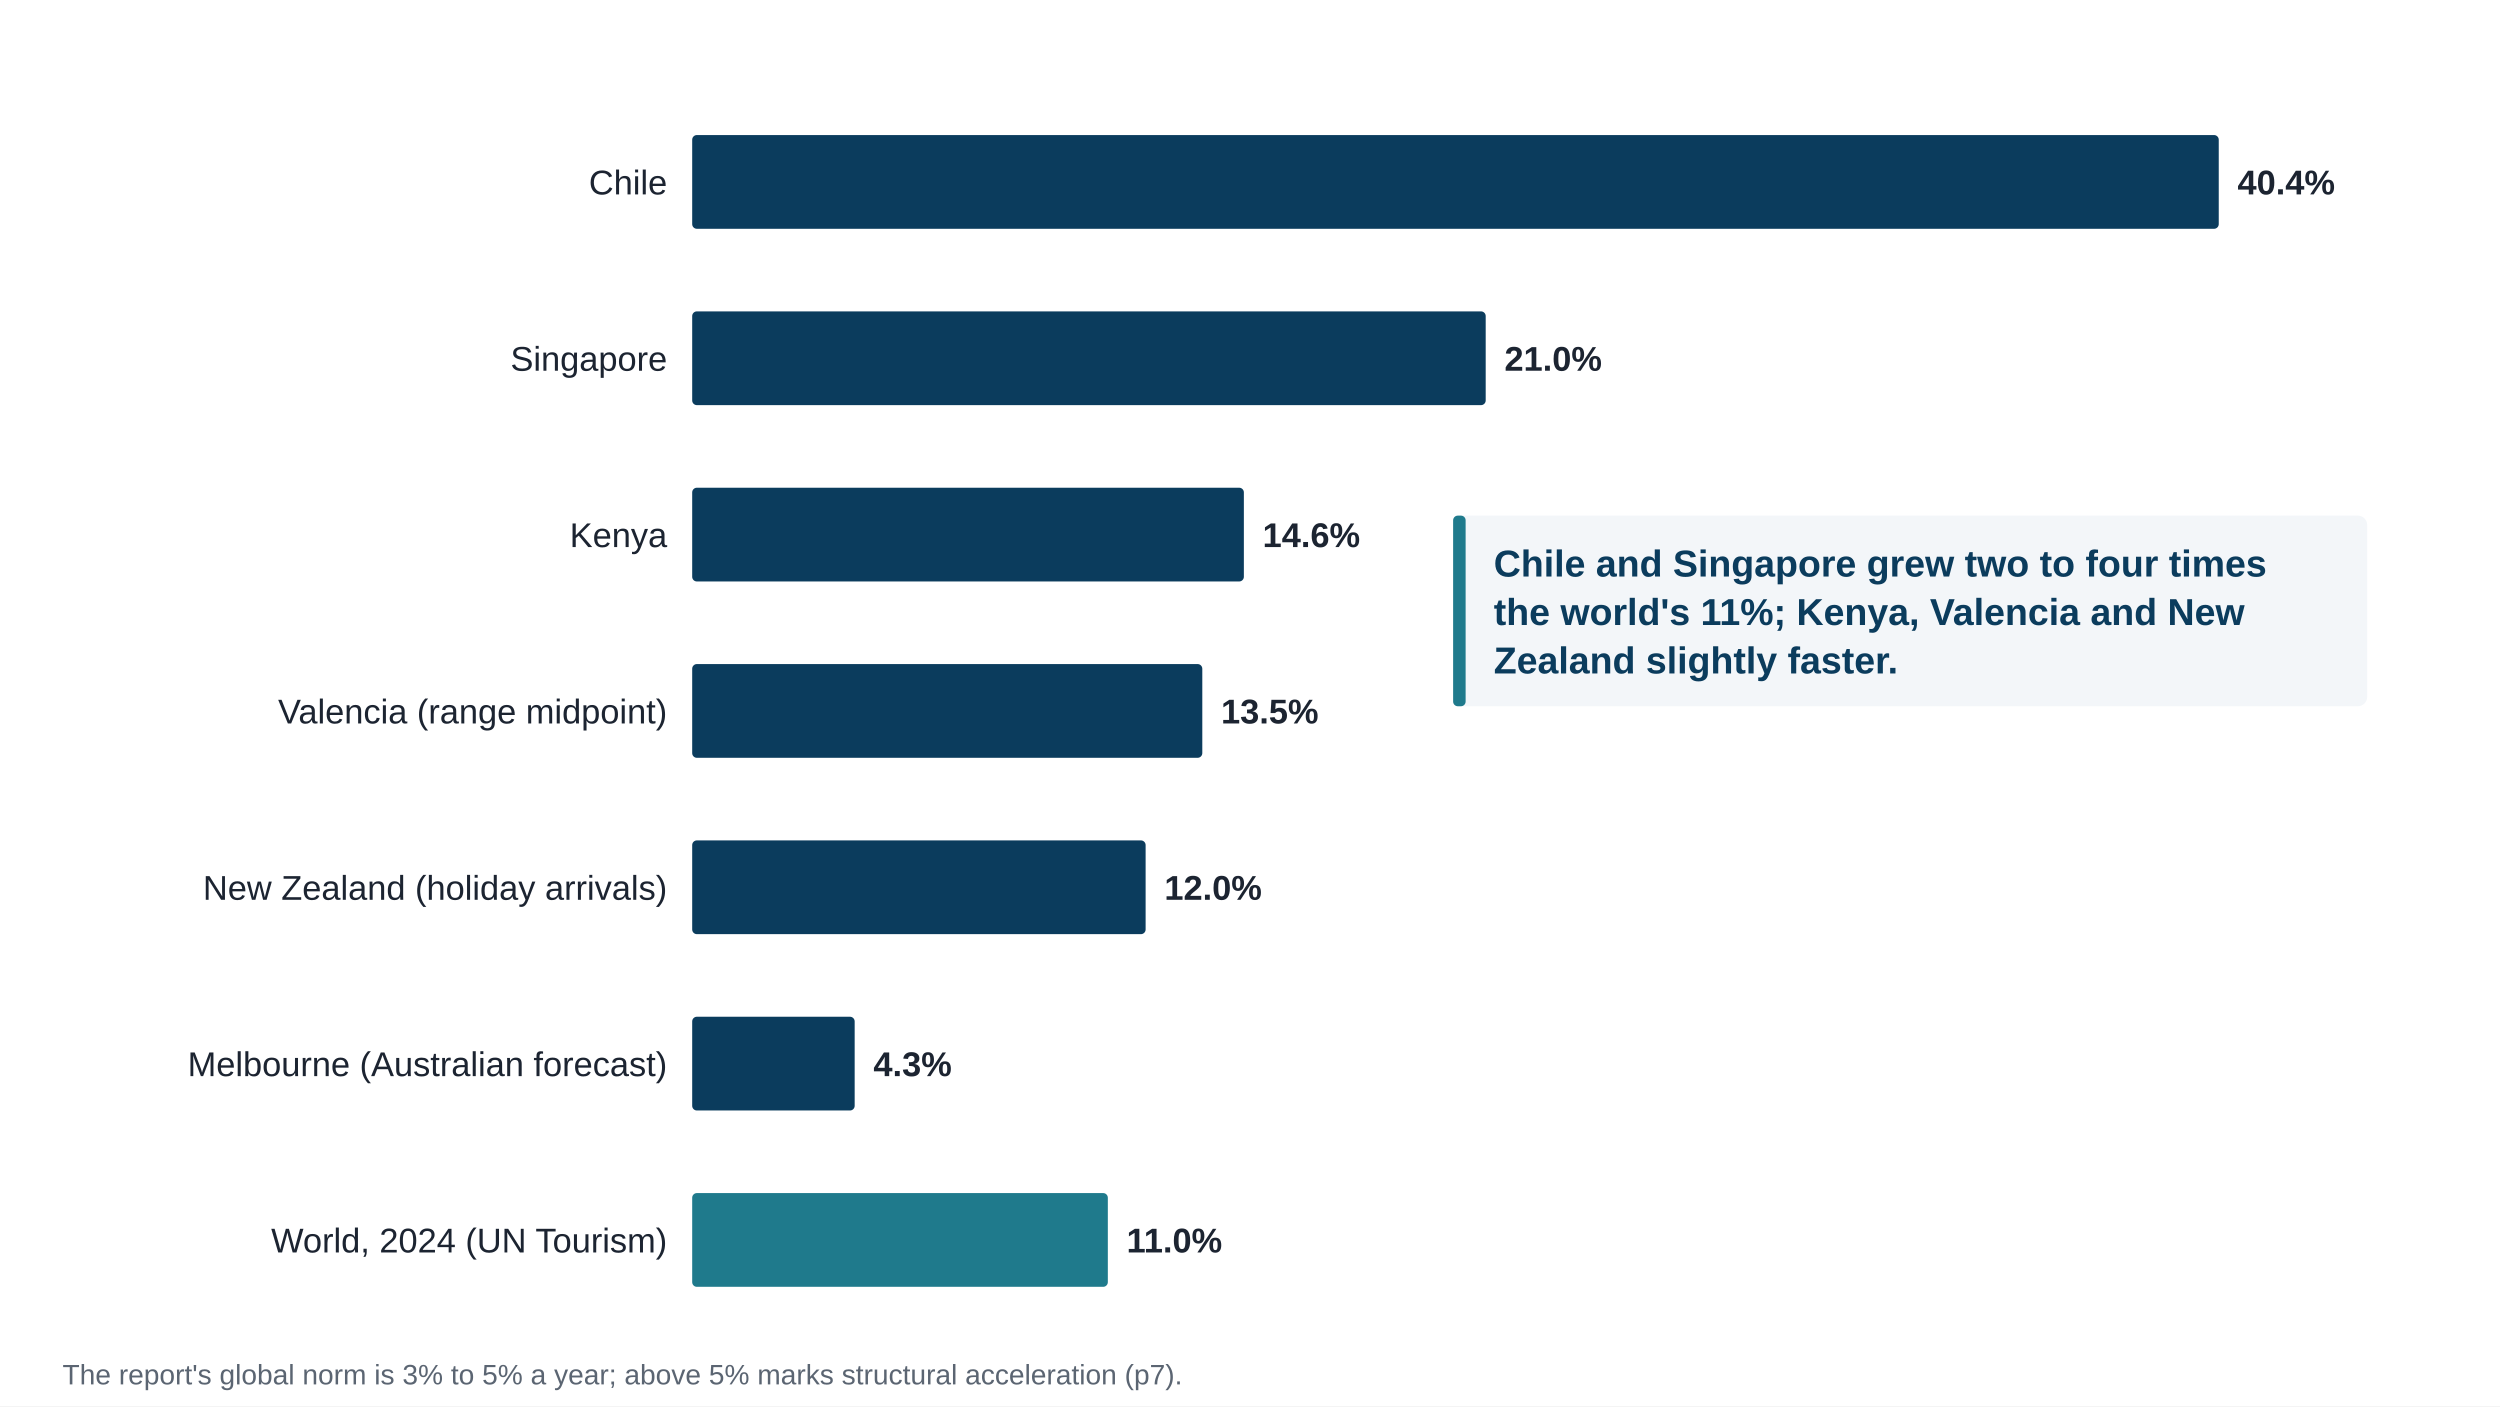
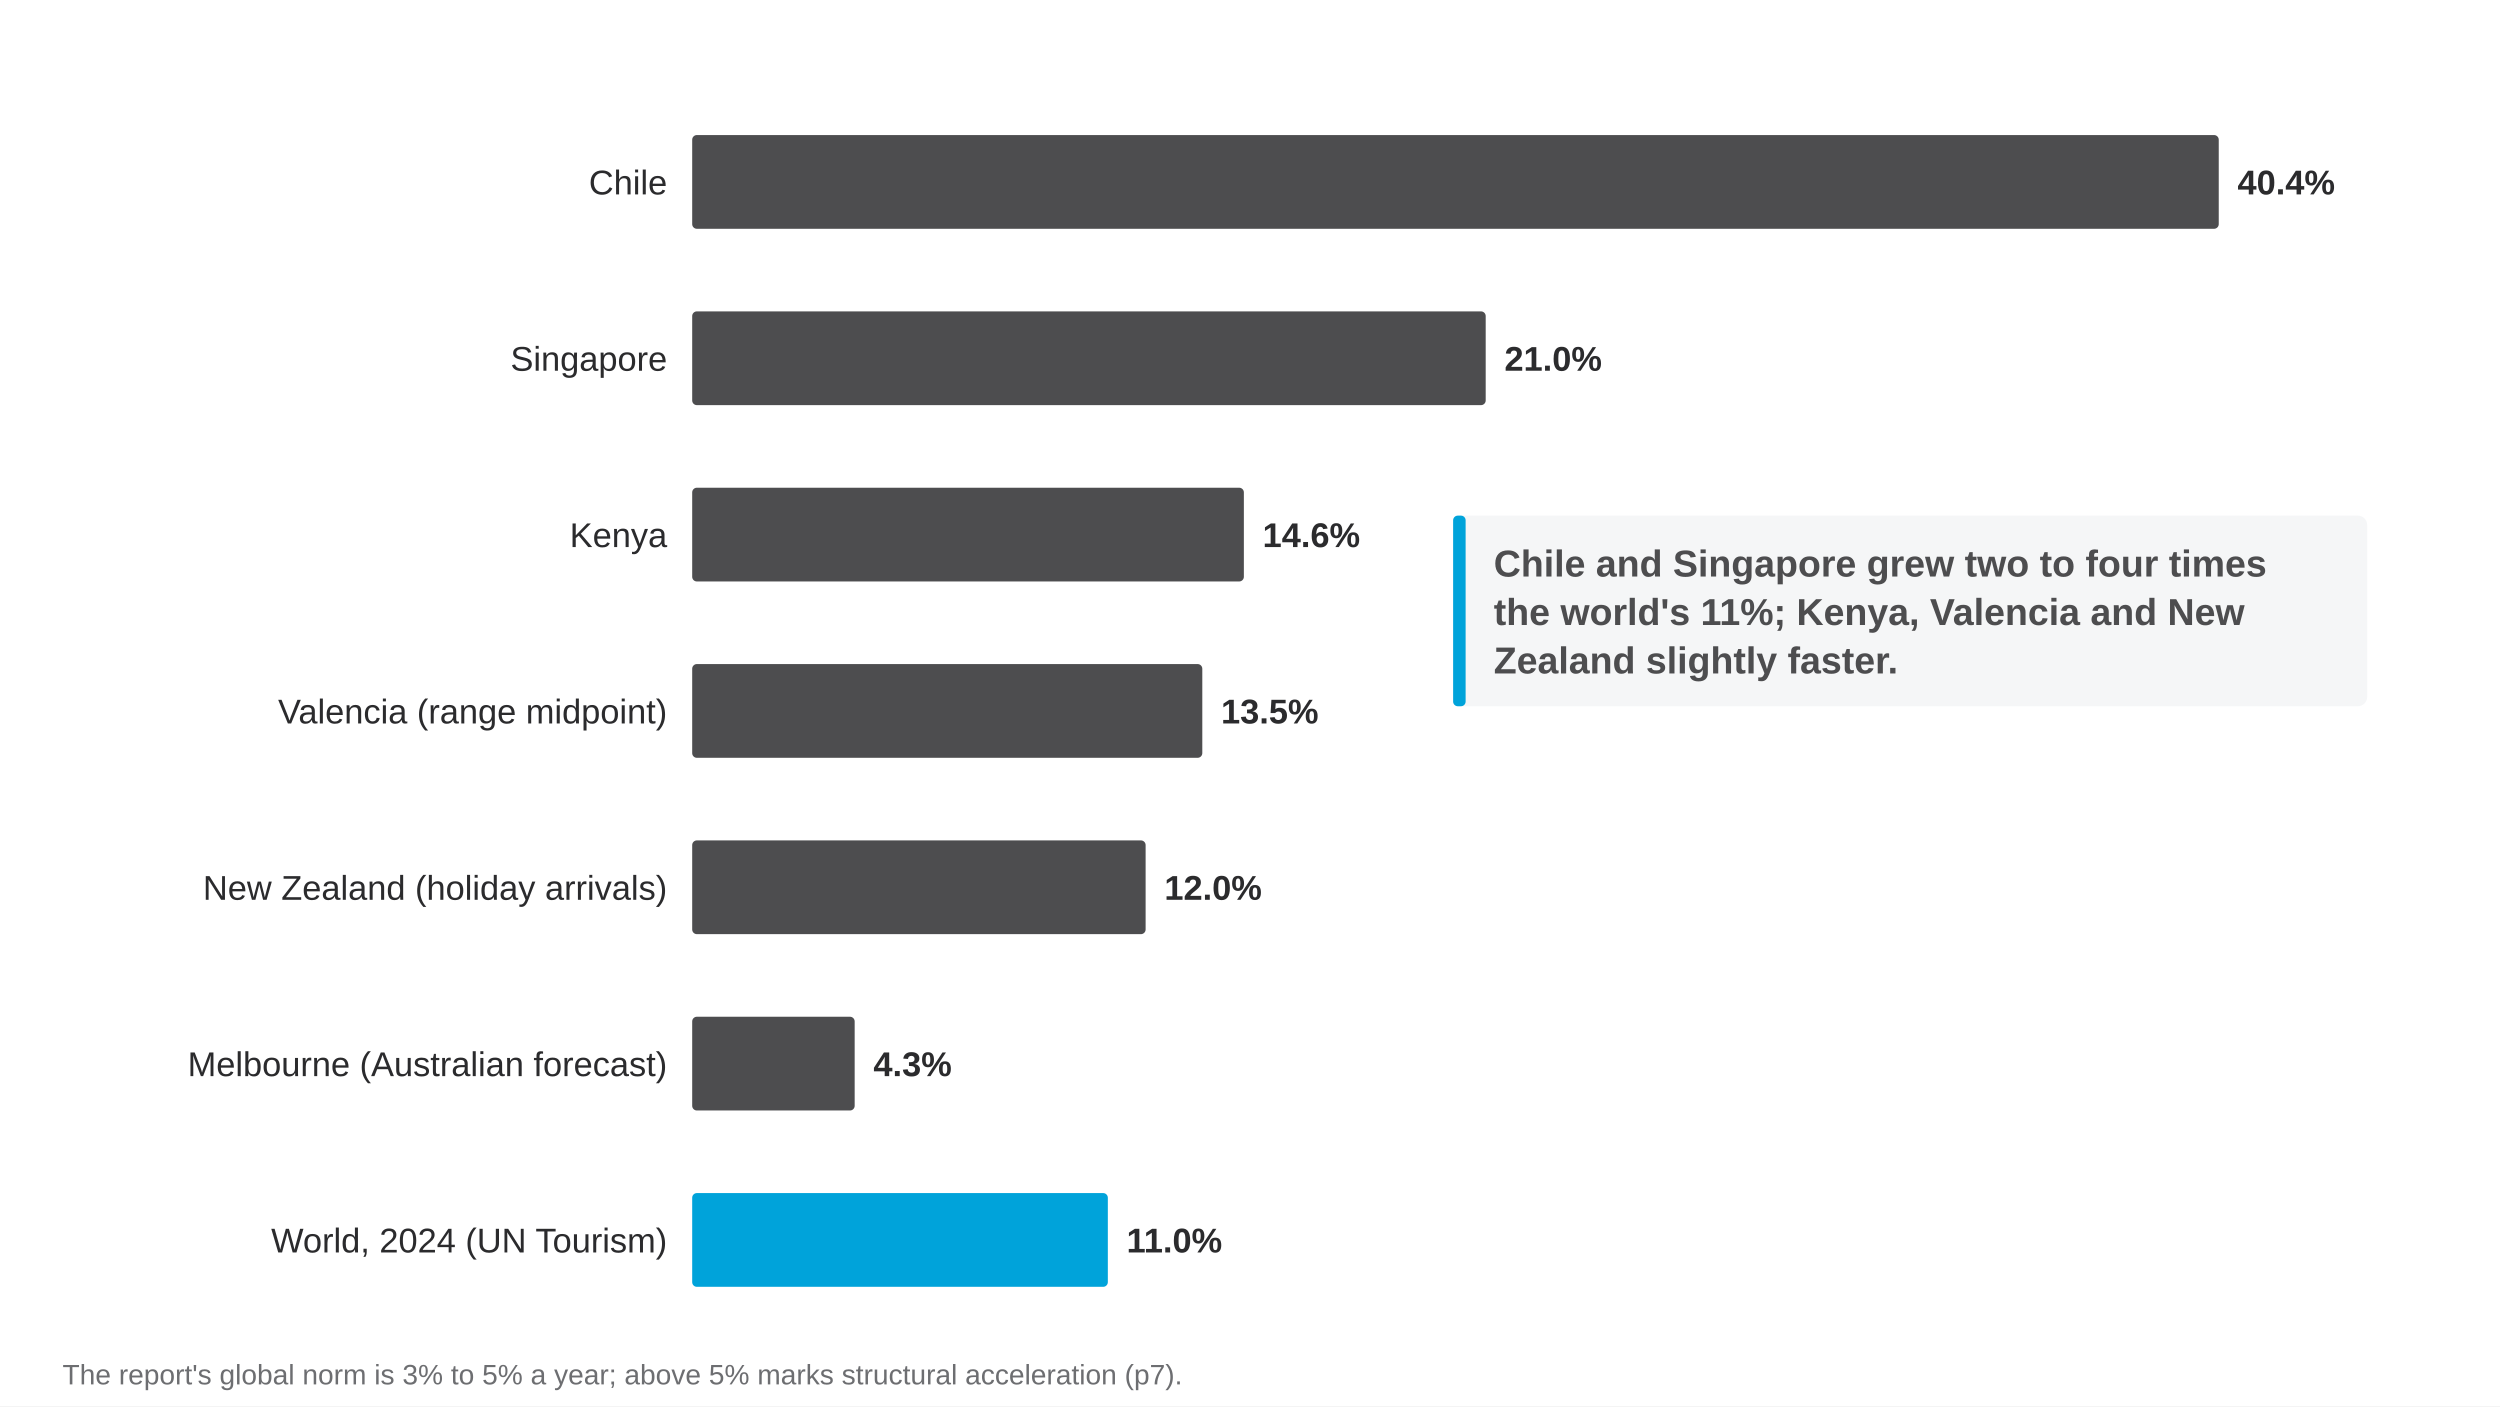
- <svg xmlns="http://www.w3.org/2000/svg" viewBox="0 0 1600 900" width="1600" height="900" font-family="Raleway, Arial, sans-serif">
+ <svg xmlns="http://www.w3.org/2000/svg" viewBox="0 0 1600 900" width="1600" height="900" font-family="Arial, Helvetica, sans-serif">
  <rect width="1600" height="900" fill="#ffffff" />
-   <text x="427" y="124.429" text-anchor="end" font-size="22" fill="#1C2431">Chile</text>
-   <rect x="443" y="86.429" width="977" height="60" fill="#0B3C5D" rx="3" />
-   <text x="1432" y="124.429" font-size="22" font-weight="700" fill="#1C2431">40.4%</text>
-   <text x="427" y="237.286" text-anchor="end" font-size="22" fill="#1C2431">Singapore</text>
-   <rect x="443" y="199.286" width="507.847" height="60" fill="#0B3C5D" rx="3" />
-   <text x="962.847" y="237.286" font-size="22" font-weight="700" fill="#1C2431">21.0%</text>
-   <text x="427" y="350.143" text-anchor="end" font-size="22" fill="#1C2431">Kenya</text>
-   <rect x="443" y="312.143" width="353.074" height="60" fill="#0B3C5D" rx="3" />
-   <text x="808.074" y="350.143" font-size="22" font-weight="700" fill="#1C2431">14.6%</text>
-   <text x="427" y="463" text-anchor="end" font-size="22" fill="#1C2431">Valencia (range midpoint)</text>
-   <rect x="443" y="425" width="326.473" height="60" fill="#0B3C5D" rx="3" />
-   <text x="781.473" y="463" font-size="22" font-weight="700" fill="#1C2431">13.5%</text>
-   <text x="427" y="575.857" text-anchor="end" font-size="22" fill="#1C2431">New Zealand (holiday arrivals)</text>
-   <rect x="443" y="537.857" width="290.198" height="60" fill="#0B3C5D" rx="3" />
-   <text x="745.198" y="575.857" font-size="22" font-weight="700" fill="#1C2431">12.0%</text>
-   <text x="427" y="688.714" text-anchor="end" font-size="22" fill="#1C2431">Melbourne (Australian forecast)</text>
-   <rect x="443" y="650.714" width="103.988" height="60" fill="#0B3C5D" rx="3" />
-   <text x="558.988" y="688.714" font-size="22" font-weight="700" fill="#1C2431">4.3%</text>
-   <text x="427" y="801.571" text-anchor="end" font-size="22" fill="#1C2431">World, 2024 (UN Tourism)</text>
-   <rect x="443" y="763.571" width="266.015" height="60" fill="#1F7A8C" rx="3" />
-   <text x="721.015" y="801.571" font-size="22" font-weight="700" fill="#1C2431">11.0%</text>
-   <text x="40" y="886" font-size="18" fill="#5B6572">The report's global norm is 3% to 5% a year; above 5% marks structural acceleration (p7).</text>
+   <text x="427" y="124.429" text-anchor="end" font-size="22" fill="#2B2B2D">Chile</text>
+   <rect x="443" y="86.429" width="977" height="60" fill="#4D4D4F" rx="3" />
+   <text x="1432" y="124.429" font-size="22" font-weight="700" fill="#2B2B2D">40.4%</text>
+   <text x="427" y="237.286" text-anchor="end" font-size="22" fill="#2B2B2D">Singapore</text>
+   <rect x="443" y="199.286" width="507.847" height="60" fill="#4D4D4F" rx="3" />
+   <text x="962.847" y="237.286" font-size="22" font-weight="700" fill="#2B2B2D">21.0%</text>
+   <text x="427" y="350.143" text-anchor="end" font-size="22" fill="#2B2B2D">Kenya</text>
+   <rect x="443" y="312.143" width="353.074" height="60" fill="#4D4D4F" rx="3" />
+   <text x="808.074" y="350.143" font-size="22" font-weight="700" fill="#2B2B2D">14.6%</text>
+   <text x="427" y="463" text-anchor="end" font-size="22" fill="#2B2B2D">Valencia (range midpoint)</text>
+   <rect x="443" y="425" width="326.473" height="60" fill="#4D4D4F" rx="3" />
+   <text x="781.473" y="463" font-size="22" font-weight="700" fill="#2B2B2D">13.5%</text>
+   <text x="427" y="575.857" text-anchor="end" font-size="22" fill="#2B2B2D">New Zealand (holiday arrivals)</text>
+   <rect x="443" y="537.857" width="290.198" height="60" fill="#4D4D4F" rx="3" />
+   <text x="745.198" y="575.857" font-size="22" font-weight="700" fill="#2B2B2D">12.0%</text>
+   <text x="427" y="688.714" text-anchor="end" font-size="22" fill="#2B2B2D">Melbourne (Australian forecast)</text>
+   <rect x="443" y="650.714" width="103.988" height="60" fill="#4D4D4F" rx="3" />
+   <text x="558.988" y="688.714" font-size="22" font-weight="700" fill="#2B2B2D">4.3%</text>
+   <text x="427" y="801.571" text-anchor="end" font-size="22" fill="#2B2B2D">World, 2024 (UN Tourism)</text>
+   <rect x="443" y="763.571" width="266.015" height="60" fill="#00A3DA" rx="3" />
+   <text x="721.015" y="801.571" font-size="22" font-weight="700" fill="#2B2B2D">11.0%</text>
+   <text x="40" y="886" font-size="18" fill="#6D6E71">The report's global norm is 3% to 5% a year; above 5% marks structural acceleration (p7).</text>
  <g class="callout">
-     <rect x="930" y="330" width="585" height="122" rx="6" fill="#F3F6F9" />
-     <rect x="930" y="330" width="8" height="122" rx="3" fill="#1F7A8C" />
-     <text x="956" y="369" font-size="24" font-weight="700" fill="#0B3C5D">Chile and Singapore grew two to four times</text>
-     <text x="956" y="400" font-size="24" font-weight="700" fill="#0B3C5D">the world's 11%; Kenya, Valencia and New</text>
-     <text x="956" y="431" font-size="24" font-weight="700" fill="#0B3C5D">Zealand slightly faster.</text>
+     <rect x="930" y="330" width="585" height="122" rx="6" fill="#F5F6F7" />
+     <rect x="930" y="330" width="8" height="122" rx="3" fill="#00A3DA" />
+     <text x="956" y="369" font-size="24" font-weight="700" fill="#4D4D4F">Chile and Singapore grew two to four times</text>
+     <text x="956" y="400" font-size="24" font-weight="700" fill="#4D4D4F">the world's 11%; Kenya, Valencia and New</text>
+     <text x="956" y="431" font-size="24" font-weight="700" fill="#4D4D4F">Zealand slightly faster.</text>
  </g>
</svg>
